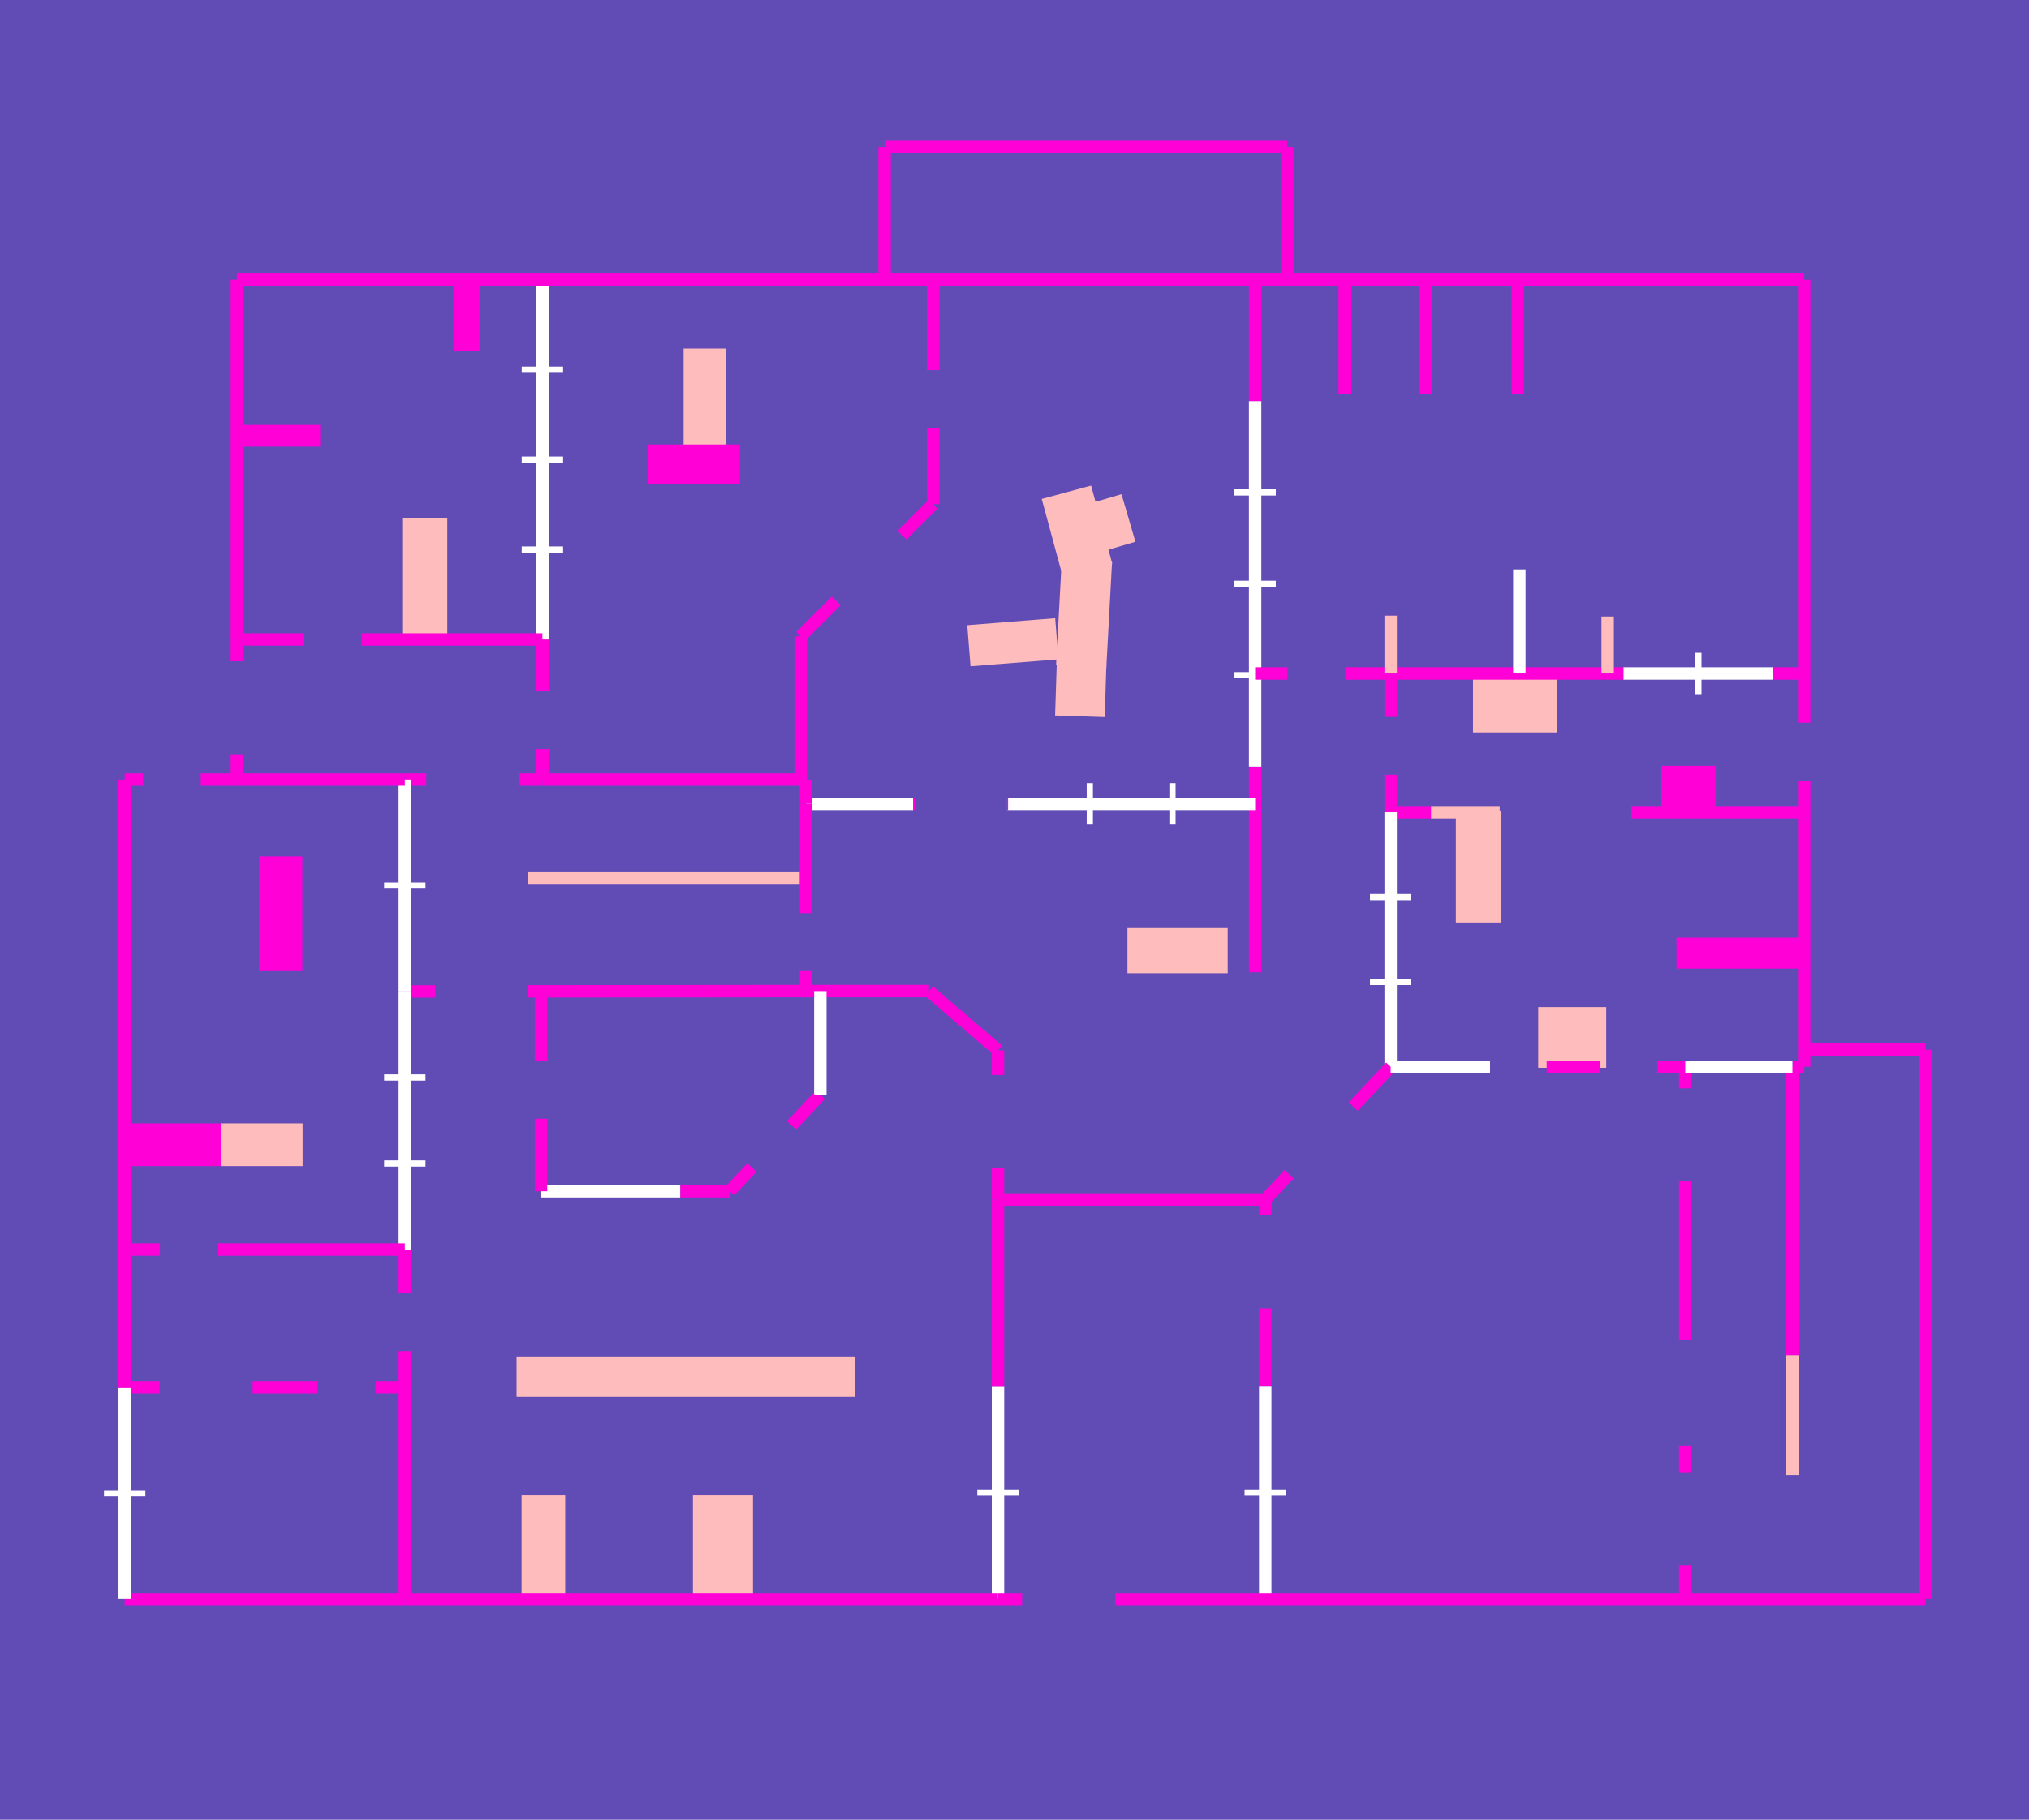
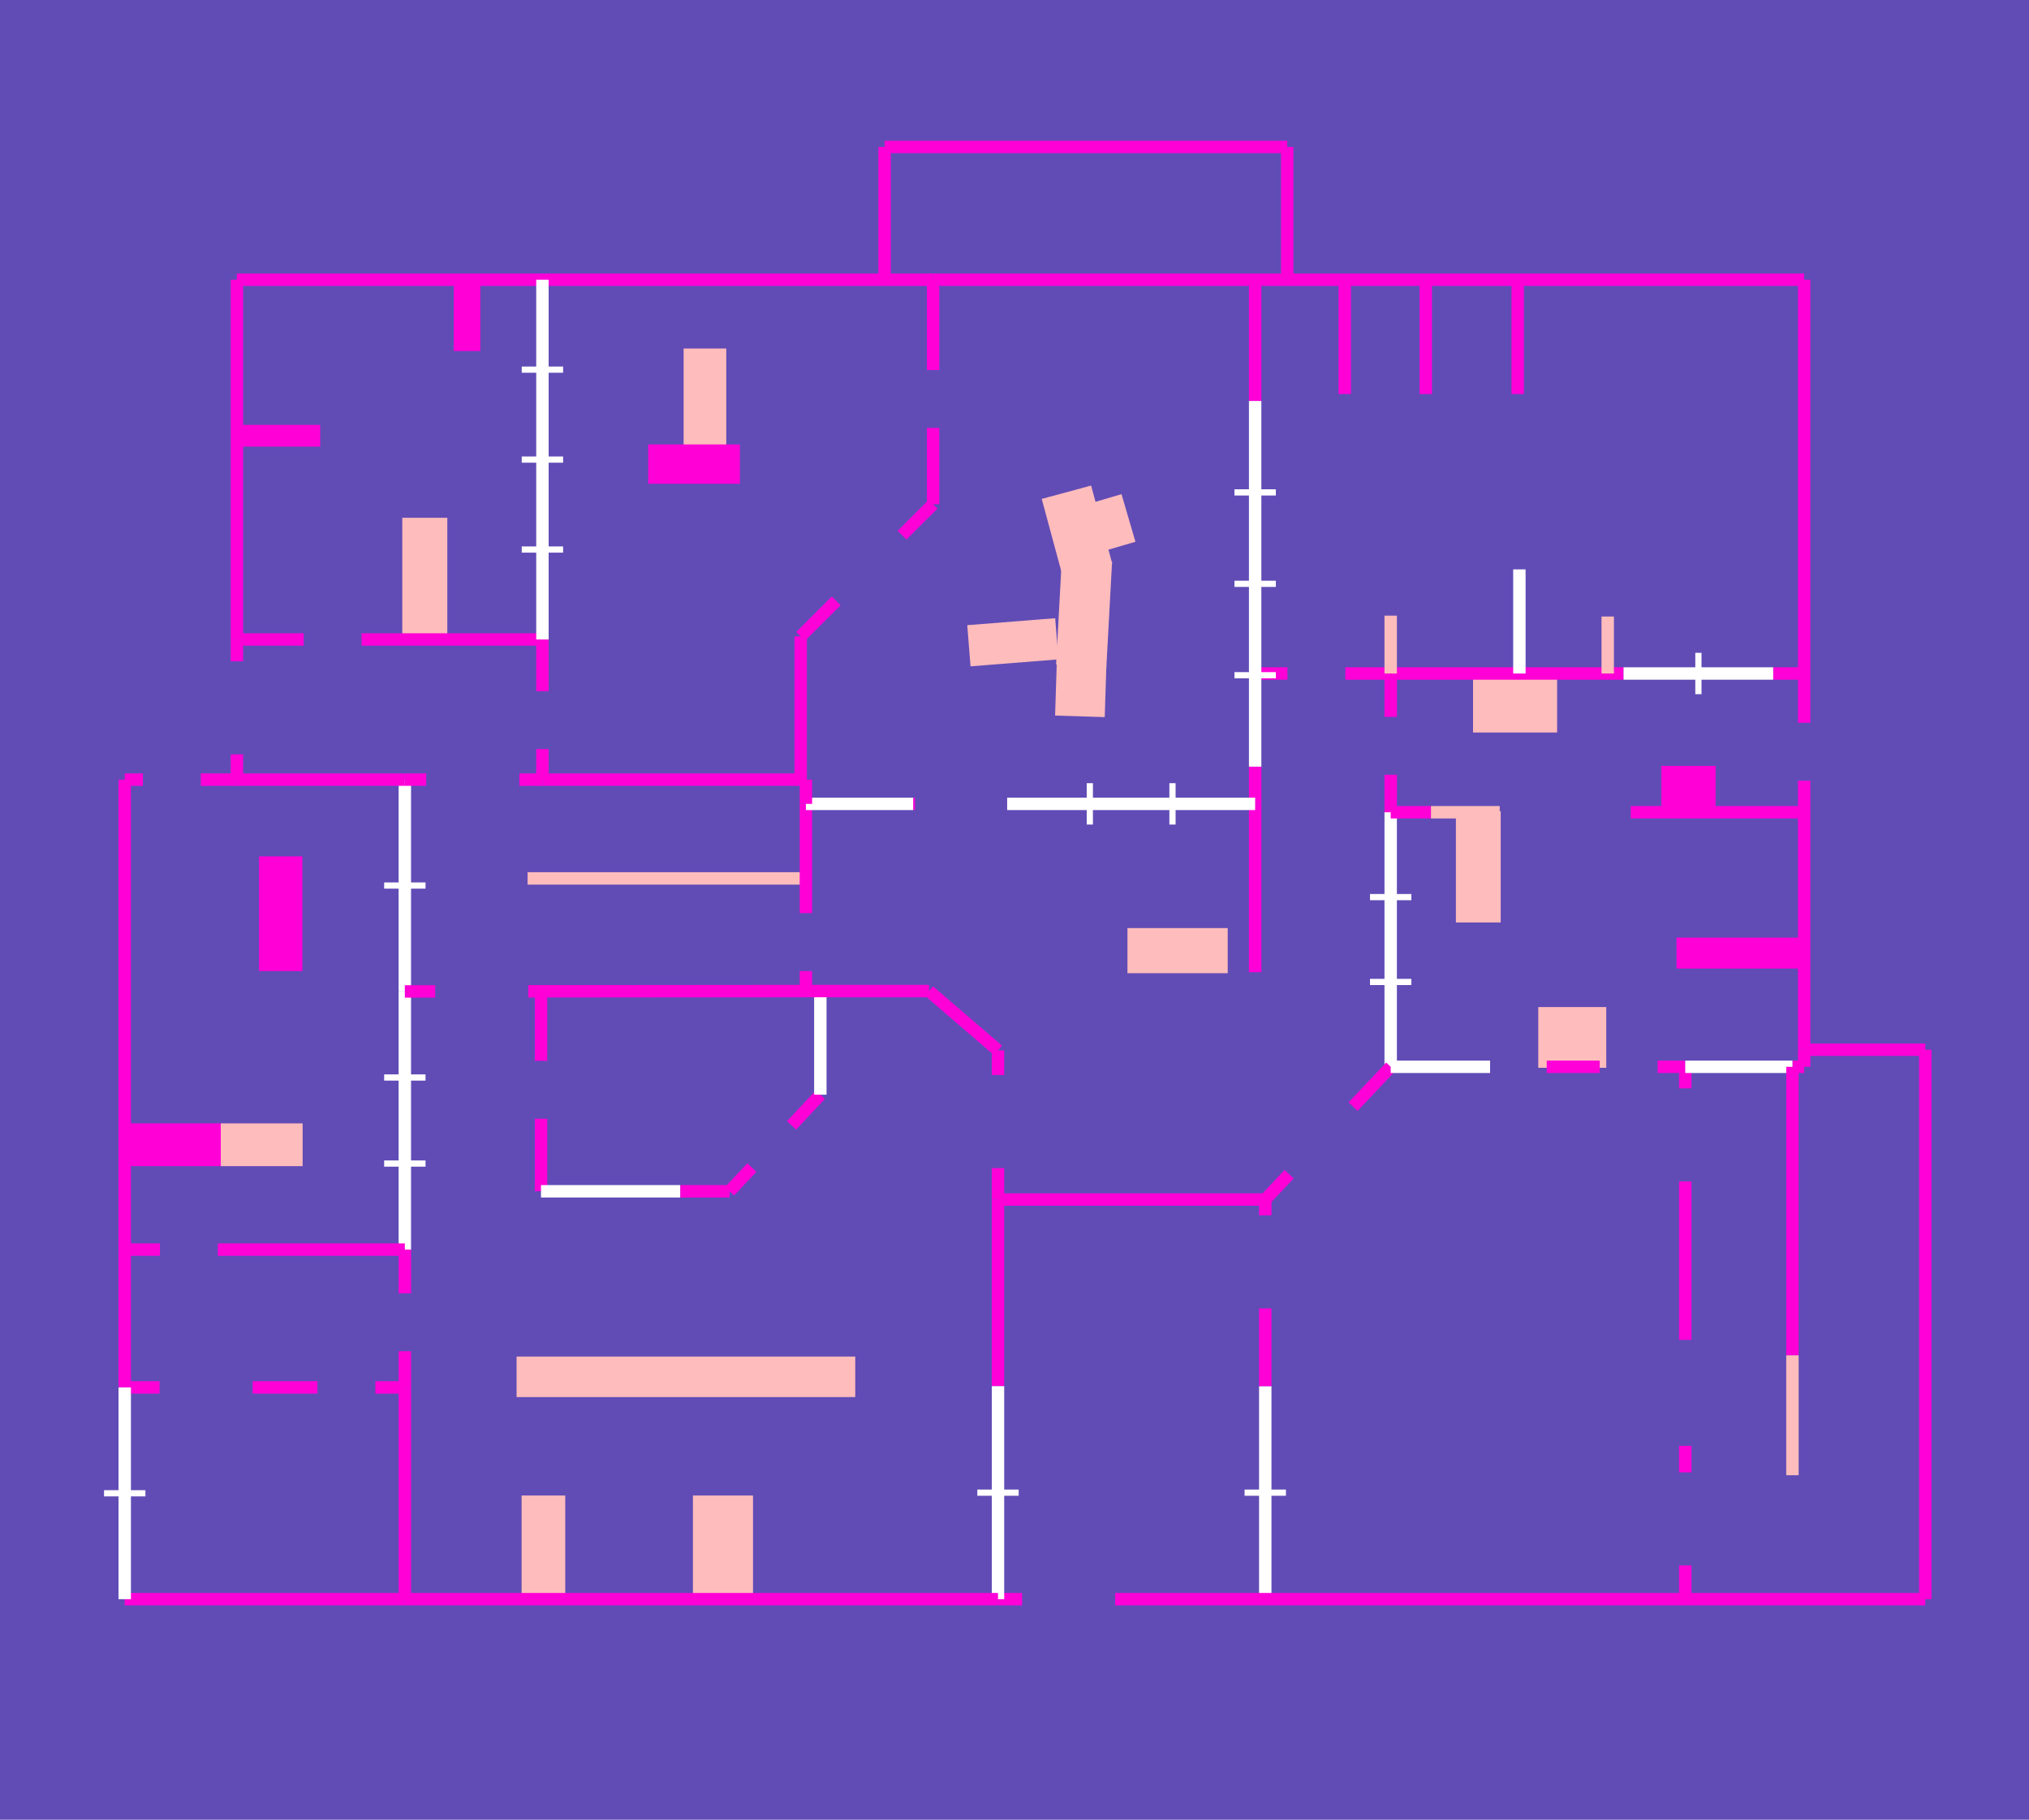
<svg xmlns="http://www.w3.org/2000/svg" viewBox="-377 -377 777 697">
  <rect fill="#614CB6" height="697" width="777" x="-377" y="-377" />
+   <path d="M-222.576,132.058 L-206.076,132.058 L-206.076,178.293 L-222.576,178.293 z" fill="#FFBCBC" stroke="#FFBCBC" stroke-width="0.75" transform="scale(1, -1)" />
+   <path d="M-286.286,206.316 L-254.744,206.316 L-254.744,213.869 L-286.286,213.869 z" fill="#FF00D7" stroke="#FF00D7" stroke-width="0.75" transform="scale(1, -1)" />
+   <path d="M-193.416,269.863 L-202.838,269.863 L-202.838,242.925 L-193.416,242.925 z" fill="#FF00D7" stroke="#FF00D7" stroke-width="0.75" transform="scale(1, -1)" />
+   <path d="M259.569,65.878 L279.616,65.878 L279.616,83.256 L259.569,83.256 z" fill="#FF00D7" stroke="#FF00D7" stroke-width="0.75" transform="scale(1, -1)" />
+   <path d="M218.917,119.027 L187.47,119.027 L187.47,96.802 L218.917,96.802 z" fill="#FFBCBC" stroke="#FFBCBC" stroke-width="0.75" transform="scale(1, -1)" />
+   <path d="M55.131,21.139 L92.773,21.139 L92.773,4.603 L55.131,4.603 z" fill="#FFBCBC" stroke="#FFBCBC" stroke-width="0.75" transform="scale(1, -1)" />
+   <path d="M57.347,169.74 L41.021,164.968 L35.905,182.47 L52.231,187.242 z" fill="#FFBCBC" stroke="#FFBCBC" stroke-width="0.75" transform="scale(1, -1)" />
+   <path d="M-160.915,-196.204 L-176.877,-196.204 L-176.877,-235.539 L-160.915,-235.539 z" fill="#FFBCBC" stroke="#FFBCBC" stroke-width="0.75" transform="scale(1, -1)" />
+   <path d="M27.433,103.294 L28.047,122.436 L46.298,121.851 L45.685,102.709 z" fill="#FFBCBC" stroke="#FFBCBC" stroke-width="0.75" transform="scale(1, -1)" />
  <path d="M-99.254,206.386 L-114.834,206.386 L-114.834,243.13 L-99.254,243.13 z" fill="#FFBCBC" stroke="#FFBCBC" stroke-width="0.75" transform="scale(1, -1)" />
+   <path d="M-261.587,5.419 L-277.423,5.419 L-277.423,48.611 L-261.587,48.611 z" fill="#FF00D7" stroke="#FF00D7" stroke-width="0.75" transform="scale(1, -1)" />
+   <path d="M-4.996,122.172 L-6.187,137.188 L26.738,139.799 L27.929,124.783 z" fill="#FFBCBC" stroke="#FFBCBC" stroke-width="0.75" transform="scale(1, -1)" />
+   <path d="M22.388,185.631 L40.575,190.551 L48.464,161.39 L30.277,156.47 z" fill="#FFBCBC" stroke="#FFBCBC" stroke-width="0.75" transform="scale(1, -1)" />
+   <path d="M180.909,24.038 L197.318,24.038 L197.318,65.878 L180.909,65.878 z" fill="#FFBCBC" stroke="#FFBCBC" stroke-width="0.75" transform="scale(1, -1)" />
+   <path d="M-89.014,-196.204 L-111.264,-196.204 L-111.264,-235.539 L-89.014,-235.539 z" fill="#FFBCBC" stroke="#FFBCBC" stroke-width="0.75" transform="scale(1, -1)" />
+   <path d="M-128.392,206.386 L-94.039,206.386 L-94.039,192.075 L-128.392,192.075 z" fill="#FF00D7" stroke="#FF00D7" stroke-width="0.75" transform="scale(1, -1)" />
+   <path d="M-178.797,-142.984 L-49.859,-142.984 L-49.859,-157.753 L-178.797,-157.753 z" fill="#FFBCBC" stroke="#FFBCBC" stroke-width="0.75" transform="scale(1, -1)" />
  <path d="M-329.237,-69.298 L-292.08,-69.298 L-292.08,-53.668 L-329.237,-53.668 z" fill="#FF00D7" stroke="#FF00D7" stroke-width="0.75" transform="scale(1, -1)" />
  <path d="M48.464,161.39 L46.319,121.838 L27.826,122.841 L29.971,162.393 z" fill="#FFBCBC" stroke="#FFBCBC" stroke-width="0.75" transform="scale(1, -1)" />
-   <path d="M-160.915,-196.204 L-176.877,-196.204 L-176.877,-235.539 L-160.915,-235.539 z" fill="#FFBCBC" stroke="#FFBCBC" stroke-width="0.75" transform="scale(1, -1)" />
-   <path d="M-89.014,-196.204 L-111.264,-196.204 L-111.264,-235.539 L-89.014,-235.539 z" fill="#FFBCBC" stroke="#FFBCBC" stroke-width="0.75" transform="scale(1, -1)" />
-   <path d="M27.433,103.294 L28.047,122.436 L46.298,121.851 L45.685,102.709 z" fill="#FFBCBC" stroke="#FFBCBC" stroke-width="0.75" transform="scale(1, -1)" />
-   <path d="M-193.416,269.863 L-202.838,269.863 L-202.838,242.925 L-193.416,242.925 z" fill="#FF00D7" stroke="#FF00D7" stroke-width="0.75" transform="scale(1, -1)" />
-   <path d="M259.569,65.878 L279.616,65.878 L279.616,83.256 L259.569,83.256 z" fill="#FF00D7" stroke="#FF00D7" stroke-width="0.75" transform="scale(1, -1)" />
-   <path d="M180.909,24.038 L197.318,24.038 L197.318,65.878 L180.909,65.878 z" fill="#FFBCBC" stroke="#FFBCBC" stroke-width="0.75" transform="scale(1, -1)" />
-   <path d="M-261.587,5.419 L-277.423,5.419 L-277.423,48.611 L-261.587,48.611 z" fill="#FF00D7" stroke="#FF00D7" stroke-width="0.75" transform="scale(1, -1)" />
-   <path d="M-222.576,132.058 L-206.076,132.058 L-206.076,178.293 L-222.576,178.293 z" fill="#FFBCBC" stroke="#FFBCBC" stroke-width="0.75" transform="scale(1, -1)" />
-   <path d="M57.347,169.74 L41.021,164.968 L35.905,182.47 L52.231,187.242 z" fill="#FFBCBC" stroke="#FFBCBC" stroke-width="0.75" transform="scale(1, -1)" />
+   <path d="M-292.08,-53.668 L-261.484,-53.668 L-261.484,-69.298 L-292.08,-69.298 z" fill="#FFBCBC" stroke="#FFBCBC" stroke-width="0.75" transform="scale(1, -1)" />
+   <path d="M237.735,-9.118 L212.451,-9.118 L212.451,-31.624 L237.735,-31.624 z" fill="#FFBCBC" stroke="#FFBCBC" stroke-width="0.75" transform="scale(1, -1)" />
  <path d="M265.394,17.485 L313.915,17.485 L313.915,6.38 L265.394,6.38 z" fill="#FF00D7" stroke="#FF00D7" stroke-width="0.75" transform="scale(1, -1)" />
-   <path d="M22.388,185.631 L40.575,190.551 L48.464,161.39 L30.277,156.47 z" fill="#FFBCBC" stroke="#FFBCBC" stroke-width="0.75" transform="scale(1, -1)" />
-   <path d="M-4.996,122.172 L-6.187,137.188 L26.738,139.799 L27.929,124.783 z" fill="#FFBCBC" stroke="#FFBCBC" stroke-width="0.75" transform="scale(1, -1)" />
-   <path d="M-128.392,206.386 L-94.039,206.386 L-94.039,192.075 L-128.392,192.075 z" fill="#FF00D7" stroke="#FF00D7" stroke-width="0.75" transform="scale(1, -1)" />
-   <path d="M218.917,119.027 L187.47,119.027 L187.47,96.802 L218.917,96.802 z" fill="#FFBCBC" stroke="#FFBCBC" stroke-width="0.75" transform="scale(1, -1)" />
-   <path d="M55.131,21.139 L92.773,21.139 L92.773,4.603 L55.131,4.603 z" fill="#FFBCBC" stroke="#FFBCBC" stroke-width="0.75" transform="scale(1, -1)" />
-   <path d="M-178.797,-142.984 L-49.859,-142.984 L-49.859,-157.753 L-178.797,-157.753 z" fill="#FFBCBC" stroke="#FFBCBC" stroke-width="0.75" transform="scale(1, -1)" />
-   <path d="M-292.08,-53.668 L-261.484,-53.668 L-261.484,-69.298 L-292.08,-69.298 z" fill="#FFBCBC" stroke="#FFBCBC" stroke-width="0.75" transform="scale(1, -1)" />
-   <path d="M-286.286,206.316 L-254.744,206.316 L-254.744,213.869 L-286.286,213.869 z" fill="#FF00D7" stroke="#FF00D7" stroke-width="0.75" transform="scale(1, -1)" />
-   <path d="M237.735,-9.118 L212.451,-9.118 L212.451,-31.624 L237.735,-31.624 z" fill="#FFBCBC" stroke="#FFBCBC" stroke-width="0.75" transform="scale(1, -1)" />
+   <path d="M-174.962,40.534 L-68.382,40.534 z" fill="none" stroke="#FFBCBC" stroke-width="4.752" transform="scale(1, -1)" />
+   <path d="M268.367,-176.816 L268.367,-186.977 z" fill="none" stroke="#FF00D7" stroke-width="4.752" transform="scale(1, -1)" />
+   <path d="M268.367,-222.621 L268.367,-235.539 z" fill="none" stroke="#FF00D7" stroke-width="4.752" transform="scale(1, -1)" />
+   <path d="M-329.237,-101.643 L-329.237,-154.427 z" fill="none" stroke="#FF00D7" stroke-width="4.752" transform="scale(1, -1)" />
+   <path d="M313.915,-25.081 L360.278,-25.081 z" fill="none" stroke="#FF00D7" stroke-width="4.752" transform="scale(1, -1)" />
+   <path d="M103.656,119.027 L116.024,119.027 z" fill="none" stroke="#FF00D7" stroke-width="4.752" transform="scale(1, -1)" />
+   <path d="M138.202,119.027 L244.74,119.027 z" fill="none" stroke="#FF00D7" stroke-width="4.752" transform="scale(1, -1)" />
+   <path d="M107.528,-153.95 L107.528,-235.539 z" fill="none" stroke="#FFFFFF" stroke-width="4.752" transform="scale(1, -1)" />
+   <path d="M99.608,-194.744 L115.449,-194.744 z" fill="none" stroke="#FFFFFF" stroke-width="2.376" transform="scale(1, -1)" />
+   <path d="M-221.969,-101.643 L-221.969,-2.759 z" fill="none" stroke="#FFFFFF" stroke-width="4.752" transform="scale(1, -1)" />
+   <path d="M-214.048,-68.682 L-229.889,-68.682 z" fill="none" stroke="#FFFFFF" stroke-width="2.376" transform="scale(1, -1)" />
+   <path d="M-214.048,-35.72 L-229.889,-35.72 z" fill="none" stroke="#FFFFFF" stroke-width="2.376" transform="scale(1, -1)" />
+   <path d="M155.563,-31.624 L155.563,65.878 z" fill="none" stroke="#FFFFFF" stroke-width="4.752" transform="scale(1, -1)" />
+   <path d="M163.484,0.877 L147.643,0.877 z" fill="none" stroke="#FFFFFF" stroke-width="2.376" transform="scale(1, -1)" />
+   <path d="M163.484,33.377 L147.643,33.377 z" fill="none" stroke="#FFFFFF" stroke-width="2.376" transform="scale(1, -1)" />
+   <path d="M313.915,-25.081 L313.915,-31.624 z" fill="none" stroke="#FF00D7" stroke-width="4.752" transform="scale(1, -1)" />
+   <path d="M-286.286,269.863 L-286.286,132.058 z" fill="none" stroke="#FF00D7" stroke-width="4.752" transform="scale(1, -1)" />
+   <path d="M103.656,4.603 L103.656,69.09 z" fill="none" stroke="#FF00D7" stroke-width="4.752" transform="scale(1, -1)" />
+   <path d="M103.656,69.09 L103.656,83.346 z" fill="none" stroke="#FF00D7" stroke-width="4.752" transform="scale(1, -1)" />
+   <path d="M155.563,119.027 L155.563,102.406 z" fill="none" stroke="#FF00D7" stroke-width="4.752" transform="scale(1, -1)" />
+   <path d="M155.563,80.228 L155.563,65.878 z" fill="none" stroke="#FF00D7" stroke-width="4.752" transform="scale(1, -1)" />
+   <path d="M-97.608,-79.306 L-89.074,-70.222 z" fill="none" stroke="#FF00D7" stroke-width="4.752" transform="scale(1, -1)" />
+   <path d="M-73.889,-54.059 L-62.85,-42.309 z" fill="none" stroke="#FF00D7" stroke-width="4.752" transform="scale(1, -1)" />
+   <path d="M-169.279,132.058 L-169.279,112.259 z" fill="none" stroke="#FF00D7" stroke-width="4.752" transform="scale(1, -1)" />
+   <path d="M-169.279,90.081 L-169.279,78.373 z" fill="none" stroke="#FF00D7" stroke-width="4.752" transform="scale(1, -1)" />
+   <path d="M-19.669,183.876 L-19.669,213.09 z" fill="none" stroke="#FF00D7" stroke-width="4.752" transform="scale(1, -1)" />
+   <path d="M-19.669,235.268 L-19.669,269.863 z" fill="none" stroke="#FF00D7" stroke-width="4.752" transform="scale(1, -1)" />
+   <path d="M313.915,-31.624 L309.407,-31.624 z" fill="none" stroke="#FF00D7" stroke-width="4.752" transform="scale(1, -1)" />
+   <path d="M155.563,-31.624 L141.153,-46.874 z" fill="none" stroke="#FF00D7" stroke-width="4.752" transform="scale(1, -1)" />
+   <path d="M116.673,-72.782 L107.528,-82.46 z" fill="none" stroke="#FF00D7" stroke-width="4.752" transform="scale(1, -1)" />
+   <path d="M268.367,-31.624 L268.367,-39.88 z" fill="none" stroke="#FF00D7" stroke-width="4.752" transform="scale(1, -1)" />
+   <path d="M268.367,-75.524 L268.367,-136.231 z" fill="none" stroke="#FF00D7" stroke-width="4.752" transform="scale(1, -1)" />
  <path d="M107.528,-82.46 L107.528,-88.522 z" fill="none" stroke="#FF00D7" stroke-width="4.752" transform="scale(1, -1)" />
  <path d="M107.528,-124.165 L107.528,-153.95 z" fill="none" stroke="#FF00D7" stroke-width="4.752" transform="scale(1, -1)" />
+   <path d="M268.367,-31.624 L257.789,-31.624 z" fill="none" stroke="#FF00D7" stroke-width="4.752" transform="scale(1, -1)" />
+   <path d="M235.611,-31.624 L215.309,-31.624 z" fill="none" stroke="#FF00D7" stroke-width="4.752" transform="scale(1, -1)" />
+   <path d="M193.131,-31.624 L193.621,-31.624 z" fill="none" stroke="#FF00D7" stroke-width="4.752" transform="scale(1, -1)" />
+   <path d="M-38.241,269.863 L-286.286,269.863 z" fill="none" stroke="#FF00D7" stroke-width="4.752" transform="scale(1, -1)" />
+   <path d="M204.186,269.863 L204.186,226.063 z" fill="none" stroke="#FF00D7" stroke-width="4.752" transform="scale(1, -1)" />
+   <path d="M309.407,-31.624 L268.367,-31.624 z" fill="none" stroke="#FFFFFF" stroke-width="4.752" transform="scale(1, -1)" />
+   <path d="M5.182,-82.46 L5.182,-70.421 z" fill="none" stroke="#FF00D7" stroke-width="4.752" transform="scale(1, -1)" />
+   <path d="M5.182,-34.778 L5.182,-25.327 z" fill="none" stroke="#FF00D7" stroke-width="4.752" transform="scale(1, -1)" />
+   <path d="M-221.969,-2.759 L-221.969,78.373 z" fill="none" stroke="#FFFFFF" stroke-width="4.752" transform="scale(1, -1)" />
+   <path d="M-214.048,37.807 L-229.889,37.807 z" fill="none" stroke="#FFFFFF" stroke-width="2.376" transform="scale(1, -1)" />
+   <path d="M-38.241,320.713 L-38.241,269.863 z" fill="none" stroke="#FF00D7" stroke-width="4.752" transform="scale(1, -1)" />
+   <path d="M360.278,-235.539 L360.278,-25.081 z" fill="none" stroke="#FF00D7" stroke-width="4.752" transform="scale(1, -1)" />
+   <path d="M8.687,69.09 L9.055,69.09 z" fill="none" stroke="#FF00D7" stroke-width="4.752" transform="scale(1, -1)" />
+   <path d="M-26.589,69.09 L-27.305,69.09 z" fill="none" stroke="#FF00D7" stroke-width="4.752" transform="scale(1, -1)" />
+   <path d="M204.845,158.904 L204.845,119.027 z" fill="none" stroke="#FFFFFF" stroke-width="4.752" transform="scale(1, -1)" />
+   <path d="M5.182,-82.46 L5.182,-153.95 z" fill="none" stroke="#FF00D7" stroke-width="4.752" transform="scale(1, -1)" />
+   <path d="M-286.286,132.058 L-260.717,132.058 z" fill="none" stroke="#FF00D7" stroke-width="4.752" transform="scale(1, -1)" />
+   <path d="M-238.539,132.058 L-169.279,132.058 z" fill="none" stroke="#FF00D7" stroke-width="4.752" transform="scale(1, -1)" />
+   <path d="M238.669,119.027 L238.669,140.852 z" fill="none" stroke="#FFBCBC" stroke-width="4.752" transform="scale(1, -1)" />
+   <path d="M-169.825,-2.759 L-169.825,-29.345 z" fill="none" stroke="#FF00D7" stroke-width="4.752" transform="scale(1, -1)" />
+   <path d="M-169.825,-51.523 L-169.825,-79.306 z" fill="none" stroke="#FF00D7" stroke-width="4.752" transform="scale(1, -1)" />
+   <path d="M-68.382,69.09 L-68.382,27.23 z" fill="none" stroke="#FF00D7" stroke-width="4.752" transform="scale(1, -1)" />
+   <path d="M-68.382,5.052 L-68.382,-2.617 z" fill="none" stroke="#FF00D7" stroke-width="4.752" transform="scale(1, -1)" />
+   <path d="M-70.386,133.239 L-70.386,78.373 z" fill="none" stroke="#FF00D7" stroke-width="4.752" transform="scale(1, -1)" />
  <path d="M-169.825,-79.306 L-116.455,-79.306 z" fill="none" stroke="#FFFFFF" stroke-width="4.752" transform="scale(1, -1)" />
+   <path d="M103.656,269.863 L103.656,223.411 z" fill="none" stroke="#FF00D7" stroke-width="4.752" transform="scale(1, -1)" />
+   <path d="M360.278,-235.539 L50.06,-235.539 z" fill="none" stroke="#FF00D7" stroke-width="4.752" transform="scale(1, -1)" />
+   <path d="M14.417,-235.539 L5.182,-235.539 z" fill="none" stroke="#FF00D7" stroke-width="4.752" transform="scale(1, -1)" />
+   <path d="M247.474,65.878 L313.915,65.878 z" fill="none" stroke="#FF00D7" stroke-width="4.752" transform="scale(1, -1)" />
+   <path d="M115.932,320.713 L115.932,269.863 z" fill="none" stroke="#FF00D7" stroke-width="4.752" transform="scale(1, -1)" />
+   <path d="M5.182,-25.327 L-21.237,-2.617 z" fill="none" stroke="#FF00D7" stroke-width="4.752" transform="scale(1, -1)" />
+   <path d="M-62.85,-2.617 L-62.85,-42.309 z" fill="none" stroke="#FFFFFF" stroke-width="4.752" transform="scale(1, -1)" />
+   <path d="M-221.969,78.373 L-286.286,78.373 z" fill="none" stroke="#FF00D7" stroke-width="4.752" transform="scale(1, -1)" />
+   <path d="M155.563,141.184 L155.563,119.027 z" fill="none" stroke="#FFBCBC" stroke-width="4.752" transform="scale(1, -1)" />
+   <path d="M-70.386,133.239 L-56.777,146.827 z" fill="none" stroke="#FF00D7" stroke-width="4.752" transform="scale(1, -1)" />
+   <path d="M-31.553,172.011 L-19.669,183.876 z" fill="none" stroke="#FF00D7" stroke-width="4.752" transform="scale(1, -1)" />
+   <path d="M155.563,65.878 L170.991,65.878 z" fill="none" stroke="#FF00D7" stroke-width="4.752" transform="scale(1, -1)" />
+   <path d="M-329.237,-235.539 L-221.969,-235.539 z" fill="none" stroke="#FF00D7" stroke-width="4.752" transform="scale(1, -1)" />
+   <path d="M107.528,-82.46 L5.182,-82.46 z" fill="none" stroke="#FF00D7" stroke-width="4.752" transform="scale(1, -1)" />
+   <path d="M-221.969,-2.759 L-210.368,-2.748 z" fill="none" stroke="#FF00D7" stroke-width="4.752" transform="scale(1, -1)" />
+   <path d="M-174.724,-2.715 L-68.382,-2.617 z" fill="none" stroke="#FF00D7" stroke-width="4.752" transform="scale(1, -1)" />
+   <path d="M115.932,269.863 L-19.669,269.863 z" fill="none" stroke="#FF00D7" stroke-width="4.752" transform="scale(1, -1)" />
+   <path d="M313.915,119.027 L313.915,269.863 z" fill="none" stroke="#FF00D7" stroke-width="4.752" transform="scale(1, -1)" />
+   <path d="M-169.279,78.373 L-178.127,78.373 z" fill="none" stroke="#FF00D7" stroke-width="4.752" transform="scale(1, -1)" />
+   <path d="M-213.77,78.373 L-221.969,78.373 z" fill="none" stroke="#FF00D7" stroke-width="4.752" transform="scale(1, -1)" />
  <path d="M5.182,-153.95 L5.182,-235.539 z" fill="none" stroke="#FFFFFF" stroke-width="4.752" transform="scale(1, -1)" />
  <path d="M-2.739,-194.744 L13.103,-194.744 z" fill="none" stroke="#FFFFFF" stroke-width="2.376" transform="scale(1, -1)" />
-   <path d="M107.528,-153.95 L107.528,-235.539 z" fill="none" stroke="#FFFFFF" stroke-width="4.752" transform="scale(1, -1)" />
-   <path d="M99.608,-194.744 L115.449,-194.744 z" fill="none" stroke="#FFFFFF" stroke-width="2.376" transform="scale(1, -1)" />
+   <path d="M244.74,119.027 L302.063,119.027 z" fill="none" stroke="#FFFFFF" stroke-width="4.752" transform="scale(1, -1)" />
+   <path d="M273.401,111.107 L273.401,126.948 z" fill="none" stroke="#FFFFFF" stroke-width="2.376" transform="scale(1, -1)" />
+   <path d="M-286.286,78.373 L-286.286,88.059 z" fill="none" stroke="#FF00D7" stroke-width="4.752" transform="scale(1, -1)" />
+   <path d="M-286.286,123.702 L-286.286,132.058 z" fill="none" stroke="#FF00D7" stroke-width="4.752" transform="scale(1, -1)" />
+   <path d="M103.656,223.411 L103.656,83.346 z" fill="none" stroke="#FFFFFF" stroke-width="4.752" transform="scale(1, -1)" />
+   <path d="M95.735,188.395 L111.576,188.395 z" fill="none" stroke="#FFFFFF" stroke-width="2.376" transform="scale(1, -1)" />
+   <path d="M95.735,153.378 L111.576,153.378 z" fill="none" stroke="#FFFFFF" stroke-width="2.376" transform="scale(1, -1)" />
+   <path d="M95.735,118.362 L111.576,118.362 z" fill="none" stroke="#FFFFFF" stroke-width="2.376" transform="scale(1, -1)" />
+   <path d="M-221.969,-101.643 L-293.573,-101.643 z" fill="none" stroke="#FF00D7" stroke-width="4.752" transform="scale(1, -1)" />
+   <path d="M-315.751,-101.643 L-329.237,-101.643 z" fill="none" stroke="#FF00D7" stroke-width="4.752" transform="scale(1, -1)" />
+   <path d="M-221.969,-235.539 L-221.969,-154.427 z" fill="none" stroke="#FF00D7" stroke-width="4.752" transform="scale(1, -1)" />
+   <path d="M309.407,-188.064 L309.407,-142.095 z" fill="none" stroke="#FFBCBC" stroke-width="4.752" transform="scale(1, -1)" />
  <path d="M-27.305,69.09 L-68.382,69.09 z" fill="none" stroke="#FFFFFF" stroke-width="4.752" transform="scale(1, -1)" />
-   <path d="M-68.382,78.373 L-68.382,69.09 z" fill="none" stroke="#FF00D7" stroke-width="4.752" transform="scale(1, -1)" />
-   <path d="M204.186,269.863 L204.186,226.063 z" fill="none" stroke="#FF00D7" stroke-width="4.752" transform="scale(1, -1)" />
-   <path d="M115.932,269.863 L-19.669,269.863 z" fill="none" stroke="#FF00D7" stroke-width="4.752" transform="scale(1, -1)" />
-   <path d="M137.963,269.863 L137.963,226.063 z" fill="none" stroke="#FF00D7" stroke-width="4.752" transform="scale(1, -1)" />
-   <path d="M-221.969,-235.539 L5.182,-235.539 z" fill="none" stroke="#FF00D7" stroke-width="4.752" transform="scale(1, -1)" />
-   <path d="M-19.669,269.863 L-38.241,269.863 z" fill="none" stroke="#FF00D7" stroke-width="4.752" transform="scale(1, -1)" />
-   <path d="M5.182,-82.46 L5.182,-153.95 z" fill="none" stroke="#FF00D7" stroke-width="4.752" transform="scale(1, -1)" />
-   <path d="M-169.279,132.058 L-169.279,112.259 z" fill="none" stroke="#FF00D7" stroke-width="4.752" transform="scale(1, -1)" />
-   <path d="M-169.279,90.081 L-169.279,78.373 z" fill="none" stroke="#FF00D7" stroke-width="4.752" transform="scale(1, -1)" />
-   <path d="M103.656,4.603 L103.656,69.09 z" fill="none" stroke="#FF00D7" stroke-width="4.752" transform="scale(1, -1)" />
-   <path d="M-221.969,-2.759 L-210.368,-2.748 z" fill="none" stroke="#FF00D7" stroke-width="4.752" transform="scale(1, -1)" />
-   <path d="M-174.724,-2.715 L-68.382,-2.617 z" fill="none" stroke="#FF00D7" stroke-width="4.752" transform="scale(1, -1)" />
-   <path d="M115.932,320.713 L115.932,269.863 z" fill="none" stroke="#FF00D7" stroke-width="4.752" transform="scale(1, -1)" />
-   <path d="M5.182,-25.327 L-21.237,-2.617 z" fill="none" stroke="#FF00D7" stroke-width="4.752" transform="scale(1, -1)" />
-   <path d="M197.318,65.878 L170.991,65.878 z" fill="none" stroke="#FFBCBC" stroke-width="4.752" transform="scale(1, -1)" />
  <path d="M-169.279,269.863 L-169.279,132.058 z" fill="none" stroke="#FFFFFF" stroke-width="4.752" transform="scale(1, -1)" />
  <path d="M-177.2,235.412 L-161.359,235.412 z" fill="none" stroke="#FFFFFF" stroke-width="2.376" transform="scale(1, -1)" />
  <path d="M-177.2,200.961 L-161.359,200.961 z" fill="none" stroke="#FFFFFF" stroke-width="2.376" transform="scale(1, -1)" />
  <path d="M-177.2,166.51 L-161.359,166.51 z" fill="none" stroke="#FFFFFF" stroke-width="2.376" transform="scale(1, -1)" />
-   <path d="M-97.608,-79.306 L-89.074,-70.222 z" fill="none" stroke="#FF00D7" stroke-width="4.752" transform="scale(1, -1)" />
-   <path d="M-73.889,-54.059 L-62.85,-42.309 z" fill="none" stroke="#FF00D7" stroke-width="4.752" transform="scale(1, -1)" />
-   <path d="M103.656,69.09 L103.656,83.346 z" fill="none" stroke="#FF00D7" stroke-width="4.752" transform="scale(1, -1)" />
-   <path d="M103.656,223.411 L103.656,83.346 z" fill="none" stroke="#FFFFFF" stroke-width="4.752" transform="scale(1, -1)" />
-   <path d="M95.735,188.395 L111.576,188.395 z" fill="none" stroke="#FFFFFF" stroke-width="2.376" transform="scale(1, -1)" />
-   <path d="M95.735,153.378 L111.576,153.378 z" fill="none" stroke="#FFFFFF" stroke-width="2.376" transform="scale(1, -1)" />
-   <path d="M95.735,118.362 L111.576,118.362 z" fill="none" stroke="#FFFFFF" stroke-width="2.376" transform="scale(1, -1)" />
-   <path d="M-169.279,78.373 L-178.127,78.373 z" fill="none" stroke="#FF00D7" stroke-width="4.752" transform="scale(1, -1)" />
-   <path d="M-213.77,78.373 L-221.969,78.373 z" fill="none" stroke="#FF00D7" stroke-width="4.752" transform="scale(1, -1)" />
-   <path d="M107.528,-82.46 L5.182,-82.46 z" fill="none" stroke="#FF00D7" stroke-width="4.752" transform="scale(1, -1)" />
-   <path d="M168.991,226.063 L168.991,269.863 z" fill="none" stroke="#FF00D7" stroke-width="4.752" transform="scale(1, -1)" />
-   <path d="M-21.237,-2.617 L-68.382,-2.617 z" fill="none" stroke="#FF00D7" stroke-width="4.752" transform="scale(1, -1)" />
-   <path d="M-221.969,-2.759 L-221.969,78.373 z" fill="none" stroke="#FFFFFF" stroke-width="4.752" transform="scale(1, -1)" />
-   <path d="M-214.048,37.807 L-229.889,37.807 z" fill="none" stroke="#FFFFFF" stroke-width="2.376" transform="scale(1, -1)" />
-   <path d="M-286.286,78.373 L-300.112,78.373 z" fill="none" stroke="#FF00D7" stroke-width="4.752" transform="scale(1, -1)" />
-   <path d="M-322.29,78.373 L-329.237,78.373 z" fill="none" stroke="#FF00D7" stroke-width="4.752" transform="scale(1, -1)" />
  <path d="M-38.241,320.713 L115.932,320.713 z" fill="none" stroke="#FF00D7" stroke-width="4.752" transform="scale(1, -1)" />
-   <path d="M313.915,119.027 L313.915,269.863 z" fill="none" stroke="#FF00D7" stroke-width="4.752" transform="scale(1, -1)" />
-   <path d="M-329.237,-101.643 L-329.237,-154.427 z" fill="none" stroke="#FF00D7" stroke-width="4.752" transform="scale(1, -1)" />
-   <path d="M-70.386,78.373 L-169.279,78.373 z" fill="none" stroke="#FF00D7" stroke-width="4.752" transform="scale(1, -1)" />
+   <path d="M-221.969,-235.539 L5.182,-235.539 z" fill="none" stroke="#FF00D7" stroke-width="4.752" transform="scale(1, -1)" />
+   <path d="M193.621,-31.624 L155.563,-31.624 z" fill="none" stroke="#FFFFFF" stroke-width="4.752" transform="scale(1, -1)" />
+   <path d="M-329.237,78.373 L-329.237,-101.643 z" fill="none" stroke="#FF00D7" stroke-width="4.752" transform="scale(1, -1)" />
+   <path d="M302.063,119.027 L313.915,119.027 z" fill="none" stroke="#FF00D7" stroke-width="4.752" transform="scale(1, -1)" />
+   <path d="M-70.386,78.373 L-68.382,78.373 z" fill="none" stroke="#FF00D7" stroke-width="4.752" transform="scale(1, -1)" />
+   <path d="M-221.969,-154.427 L-221.969,-140.566 z" fill="none" stroke="#FF00D7" stroke-width="4.752" transform="scale(1, -1)" />
+   <path d="M-221.969,-118.388 L-221.969,-101.643 z" fill="none" stroke="#FF00D7" stroke-width="4.752" transform="scale(1, -1)" />
  <path d="M8.687,69.09 L103.656,69.09 z" fill="none" stroke="#FFFFFF" stroke-width="4.752" transform="scale(1, -1)" />
  <path d="M40.344,61.169 L40.344,77.01 z" fill="none" stroke="#FFFFFF" stroke-width="2.376" transform="scale(1, -1)" />
  <path d="M72,61.169 L72,77.01 z" fill="none" stroke="#FFFFFF" stroke-width="2.376" transform="scale(1, -1)" />
-   <path d="M155.563,119.027 L155.563,102.406 z" fill="none" stroke="#FF00D7" stroke-width="4.752" transform="scale(1, -1)" />
-   <path d="M155.563,80.228 L155.563,65.878 z" fill="none" stroke="#FF00D7" stroke-width="4.752" transform="scale(1, -1)" />
-   <path d="M313.915,119.027 L313.915,100.145 z" fill="none" stroke="#FF00D7" stroke-width="4.752" transform="scale(1, -1)" />
-   <path d="M313.915,77.967 L313.915,-25.081 z" fill="none" stroke="#FF00D7" stroke-width="4.752" transform="scale(1, -1)" />
-   <path d="M155.563,65.878 L170.991,65.878 z" fill="none" stroke="#FF00D7" stroke-width="4.752" transform="scale(1, -1)" />
-   <path d="M103.656,119.027 L116.024,119.027 z" fill="none" stroke="#FF00D7" stroke-width="4.752" transform="scale(1, -1)" />
-   <path d="M138.202,119.027 L244.74,119.027 z" fill="none" stroke="#FF00D7" stroke-width="4.752" transform="scale(1, -1)" />
-   <path d="M155.563,-31.624 L155.563,65.878 z" fill="none" stroke="#FFFFFF" stroke-width="4.752" transform="scale(1, -1)" />
-   <path d="M163.484,0.877 L147.643,0.877 z" fill="none" stroke="#FFFFFF" stroke-width="2.376" transform="scale(1, -1)" />
-   <path d="M163.484,33.377 L147.643,33.377 z" fill="none" stroke="#FFFFFF" stroke-width="2.376" transform="scale(1, -1)" />
-   <path d="M268.367,-31.624 L257.789,-31.624 z" fill="none" stroke="#FF00D7" stroke-width="4.752" transform="scale(1, -1)" />
-   <path d="M235.611,-31.624 L215.309,-31.624 z" fill="none" stroke="#FF00D7" stroke-width="4.752" transform="scale(1, -1)" />
-   <path d="M193.131,-31.624 L193.621,-31.624 z" fill="none" stroke="#FF00D7" stroke-width="4.752" transform="scale(1, -1)" />
-   <path d="M155.563,-31.624 L141.153,-46.874 z" fill="none" stroke="#FF00D7" stroke-width="4.752" transform="scale(1, -1)" />
-   <path d="M116.673,-72.782 L107.528,-82.46 z" fill="none" stroke="#FF00D7" stroke-width="4.752" transform="scale(1, -1)" />
-   <path d="M238.669,119.027 L238.669,140.852 z" fill="none" stroke="#FFBCBC" stroke-width="4.752" transform="scale(1, -1)" />
-   <path d="M360.278,-235.539 L360.278,-25.081 z" fill="none" stroke="#FF00D7" stroke-width="4.752" transform="scale(1, -1)" />
-   <path d="M-70.386,133.239 L-70.386,78.373 z" fill="none" stroke="#FF00D7" stroke-width="4.752" transform="scale(1, -1)" />
-   <path d="M313.915,-31.624 L309.407,-31.624 z" fill="none" stroke="#FF00D7" stroke-width="4.752" transform="scale(1, -1)" />
-   <path d="M-221.969,78.373 L-286.286,78.373 z" fill="none" stroke="#FF00D7" stroke-width="4.752" transform="scale(1, -1)" />
  <path d="M-116.455,-79.306 L-97.608,-79.306 z" fill="none" stroke="#FF00D7" stroke-width="4.752" transform="scale(1, -1)" />
-   <path d="M193.621,-31.624 L155.563,-31.624 z" fill="none" stroke="#FFFFFF" stroke-width="4.752" transform="scale(1, -1)" />
-   <path d="M-174.962,40.534 L-68.382,40.534 z" fill="none" stroke="#FFBCBC" stroke-width="4.752" transform="scale(1, -1)" />
-   <path d="M-286.286,132.058 L-260.717,132.058 z" fill="none" stroke="#FF00D7" stroke-width="4.752" transform="scale(1, -1)" />
-   <path d="M-238.539,132.058 L-169.279,132.058 z" fill="none" stroke="#FF00D7" stroke-width="4.752" transform="scale(1, -1)" />
-   <path d="M247.474,65.878 L313.915,65.878 z" fill="none" stroke="#FF00D7" stroke-width="4.752" transform="scale(1, -1)" />
-   <path d="M-286.286,78.373 L-286.286,88.059 z" fill="none" stroke="#FF00D7" stroke-width="4.752" transform="scale(1, -1)" />
-   <path d="M-286.286,123.702 L-286.286,132.058 z" fill="none" stroke="#FF00D7" stroke-width="4.752" transform="scale(1, -1)" />
-   <path d="M313.915,-25.081 L360.278,-25.081 z" fill="none" stroke="#FF00D7" stroke-width="4.752" transform="scale(1, -1)" />
-   <path d="M-221.969,-101.643 L-221.969,-2.759 z" fill="none" stroke="#FFFFFF" stroke-width="4.752" transform="scale(1, -1)" />
-   <path d="M-214.048,-68.682 L-229.889,-68.682 z" fill="none" stroke="#FFFFFF" stroke-width="2.376" transform="scale(1, -1)" />
-   <path d="M-214.048,-35.72 L-229.889,-35.72 z" fill="none" stroke="#FFFFFF" stroke-width="2.376" transform="scale(1, -1)" />
  <path d="M-329.237,-154.427 L-315.902,-154.427 z" fill="none" stroke="#FF00D7" stroke-width="4.752" transform="scale(1, -1)" />
  <path d="M-280.258,-154.427 L-255.436,-154.427 z" fill="none" stroke="#FF00D7" stroke-width="4.752" transform="scale(1, -1)" />
  <path d="M-233.258,-154.427 L-221.969,-154.427 z" fill="none" stroke="#FF00D7" stroke-width="4.752" transform="scale(1, -1)" />
-   <path d="M-169.825,-2.759 L-169.825,-29.345 z" fill="none" stroke="#FF00D7" stroke-width="4.752" transform="scale(1, -1)" />
-   <path d="M-169.825,-51.523 L-169.825,-79.306 z" fill="none" stroke="#FF00D7" stroke-width="4.752" transform="scale(1, -1)" />
-   <path d="M-70.386,78.373 L-68.382,78.373 z" fill="none" stroke="#FF00D7" stroke-width="4.752" transform="scale(1, -1)" />
-   <path d="M360.278,-235.539 L50.06,-235.539 z" fill="none" stroke="#FF00D7" stroke-width="4.752" transform="scale(1, -1)" />
-   <path d="M14.417,-235.539 L5.182,-235.539 z" fill="none" stroke="#FF00D7" stroke-width="4.752" transform="scale(1, -1)" />
-   <path d="M155.563,141.184 L155.563,119.027 z" fill="none" stroke="#FFBCBC" stroke-width="4.752" transform="scale(1, -1)" />
-   <path d="M-329.237,-235.539 L-221.969,-235.539 z" fill="none" stroke="#FF00D7" stroke-width="4.752" transform="scale(1, -1)" />
-   <path d="M-68.382,69.09 L-68.382,27.23 z" fill="none" stroke="#FF00D7" stroke-width="4.752" transform="scale(1, -1)" />
-   <path d="M-68.382,5.052 L-68.382,-2.617 z" fill="none" stroke="#FF00D7" stroke-width="4.752" transform="scale(1, -1)" />
-   <path d="M244.74,119.027 L302.063,119.027 z" fill="none" stroke="#FFFFFF" stroke-width="4.752" transform="scale(1, -1)" />
-   <path d="M273.401,111.107 L273.401,126.948 z" fill="none" stroke="#FFFFFF" stroke-width="2.376" transform="scale(1, -1)" />
-   <path d="M-221.969,-101.643 L-293.573,-101.643 z" fill="none" stroke="#FF00D7" stroke-width="4.752" transform="scale(1, -1)" />
-   <path d="M-315.751,-101.643 L-329.237,-101.643 z" fill="none" stroke="#FF00D7" stroke-width="4.752" transform="scale(1, -1)" />
-   <path d="M268.367,-31.624 L268.367,-39.88 z" fill="none" stroke="#FF00D7" stroke-width="4.752" transform="scale(1, -1)" />
-   <path d="M268.367,-75.524 L268.367,-136.231 z" fill="none" stroke="#FF00D7" stroke-width="4.752" transform="scale(1, -1)" />
-   <path d="M302.063,119.027 L313.915,119.027 z" fill="none" stroke="#FF00D7" stroke-width="4.752" transform="scale(1, -1)" />
-   <path d="M8.687,69.09 L9.055,69.09 z" fill="none" stroke="#FF00D7" stroke-width="4.752" transform="scale(1, -1)" />
-   <path d="M-26.589,69.09 L-27.305,69.09 z" fill="none" stroke="#FF00D7" stroke-width="4.752" transform="scale(1, -1)" />
-   <path d="M309.407,-188.064 L309.407,-142.095 z" fill="none" stroke="#FFBCBC" stroke-width="4.752" transform="scale(1, -1)" />
-   <path d="M-286.286,269.863 L-286.286,132.058 z" fill="none" stroke="#FF00D7" stroke-width="4.752" transform="scale(1, -1)" />
-   <path d="M-38.241,269.863 L-286.286,269.863 z" fill="none" stroke="#FF00D7" stroke-width="4.752" transform="scale(1, -1)" />
-   <path d="M-19.669,183.876 L-19.669,213.09 z" fill="none" stroke="#FF00D7" stroke-width="4.752" transform="scale(1, -1)" />
-   <path d="M-19.669,235.268 L-19.669,269.863 z" fill="none" stroke="#FF00D7" stroke-width="4.752" transform="scale(1, -1)" />
-   <path d="M-70.386,133.239 L-56.777,146.827 z" fill="none" stroke="#FF00D7" stroke-width="4.752" transform="scale(1, -1)" />
-   <path d="M-31.553,172.011 L-19.669,183.876 z" fill="none" stroke="#FF00D7" stroke-width="4.752" transform="scale(1, -1)" />
+   <path d="M-286.286,78.373 L-300.112,78.373 z" fill="none" stroke="#FF00D7" stroke-width="4.752" transform="scale(1, -1)" />
+   <path d="M-322.29,78.373 L-329.237,78.373 z" fill="none" stroke="#FF00D7" stroke-width="4.752" transform="scale(1, -1)" />
+   <path d="M-19.669,269.863 L-38.241,269.863 z" fill="none" stroke="#FF00D7" stroke-width="4.752" transform="scale(1, -1)" />
  <path d="M-329.237,-235.539 L-329.237,-154.427 z" fill="none" stroke="#FFFFFF" stroke-width="4.752" transform="scale(1, -1)" />
  <path d="M-321.316,-194.983 L-337.158,-194.983 z" fill="none" stroke="#FFFFFF" stroke-width="2.376" transform="scale(1, -1)" />
-   <path d="M-329.237,78.373 L-329.237,-101.643 z" fill="none" stroke="#FF00D7" stroke-width="4.752" transform="scale(1, -1)" />
+   <path d="M-21.237,-2.617 L-68.382,-2.617 z" fill="none" stroke="#FF00D7" stroke-width="4.752" transform="scale(1, -1)" />
+   <path d="M313.915,269.863 L115.932,269.863 z" fill="none" stroke="#FF00D7" stroke-width="4.752" transform="scale(1, -1)" />
+   <path d="M168.991,226.063 L168.991,269.863 z" fill="none" stroke="#FF00D7" stroke-width="4.752" transform="scale(1, -1)" />
+   <path d="M-70.386,78.373 L-169.279,78.373 z" fill="none" stroke="#FF00D7" stroke-width="4.752" transform="scale(1, -1)" />
+   <path d="M197.318,65.878 L170.991,65.878 z" fill="none" stroke="#FFBCBC" stroke-width="4.752" transform="scale(1, -1)" />
  <path d="M309.407,-142.095 L309.407,-31.624 z" fill="none" stroke="#FF00D7" stroke-width="4.752" transform="scale(1, -1)" />
-   <path d="M-62.85,-2.617 L-62.85,-42.309 z" fill="none" stroke="#FFFFFF" stroke-width="4.752" transform="scale(1, -1)" />
-   <path d="M-221.969,-154.427 L-221.969,-140.566 z" fill="none" stroke="#FF00D7" stroke-width="4.752" transform="scale(1, -1)" />
-   <path d="M-221.969,-118.388 L-221.969,-101.643 z" fill="none" stroke="#FF00D7" stroke-width="4.752" transform="scale(1, -1)" />
-   <path d="M313.915,269.863 L115.932,269.863 z" fill="none" stroke="#FF00D7" stroke-width="4.752" transform="scale(1, -1)" />
-   <path d="M313.915,-25.081 L313.915,-31.624 z" fill="none" stroke="#FF00D7" stroke-width="4.752" transform="scale(1, -1)" />
-   <path d="M204.845,158.904 L204.845,119.027 z" fill="none" stroke="#FFFFFF" stroke-width="4.752" transform="scale(1, -1)" />
-   <path d="M5.182,-82.46 L5.182,-70.421 z" fill="none" stroke="#FF00D7" stroke-width="4.752" transform="scale(1, -1)" />
-   <path d="M5.182,-34.778 L5.182,-25.327 z" fill="none" stroke="#FF00D7" stroke-width="4.752" transform="scale(1, -1)" />
-   <path d="M-221.969,-235.539 L-221.969,-154.427 z" fill="none" stroke="#FF00D7" stroke-width="4.752" transform="scale(1, -1)" />
-   <path d="M-38.241,320.713 L-38.241,269.863 z" fill="none" stroke="#FF00D7" stroke-width="4.752" transform="scale(1, -1)" />
-   <path d="M103.656,269.863 L103.656,223.411 z" fill="none" stroke="#FF00D7" stroke-width="4.752" transform="scale(1, -1)" />
-   <path d="M309.407,-31.624 L268.367,-31.624 z" fill="none" stroke="#FFFFFF" stroke-width="4.752" transform="scale(1, -1)" />
-   <path d="M268.367,-176.816 L268.367,-186.977 z" fill="none" stroke="#FF00D7" stroke-width="4.752" transform="scale(1, -1)" />
-   <path d="M268.367,-222.621 L268.367,-235.539 z" fill="none" stroke="#FF00D7" stroke-width="4.752" transform="scale(1, -1)" />
+   <path d="M-68.382,78.373 L-68.382,69.09 z" fill="none" stroke="#FF00D7" stroke-width="4.752" transform="scale(1, -1)" />
+   <path d="M137.963,269.863 L137.963,226.063 z" fill="none" stroke="#FF00D7" stroke-width="4.752" transform="scale(1, -1)" />
+   <path d="M313.915,119.027 L313.915,100.145 z" fill="none" stroke="#FF00D7" stroke-width="4.752" transform="scale(1, -1)" />
+   <path d="M313.915,77.967 L313.915,-25.081 z" fill="none" stroke="#FF00D7" stroke-width="4.752" transform="scale(1, -1)" />
</svg>
